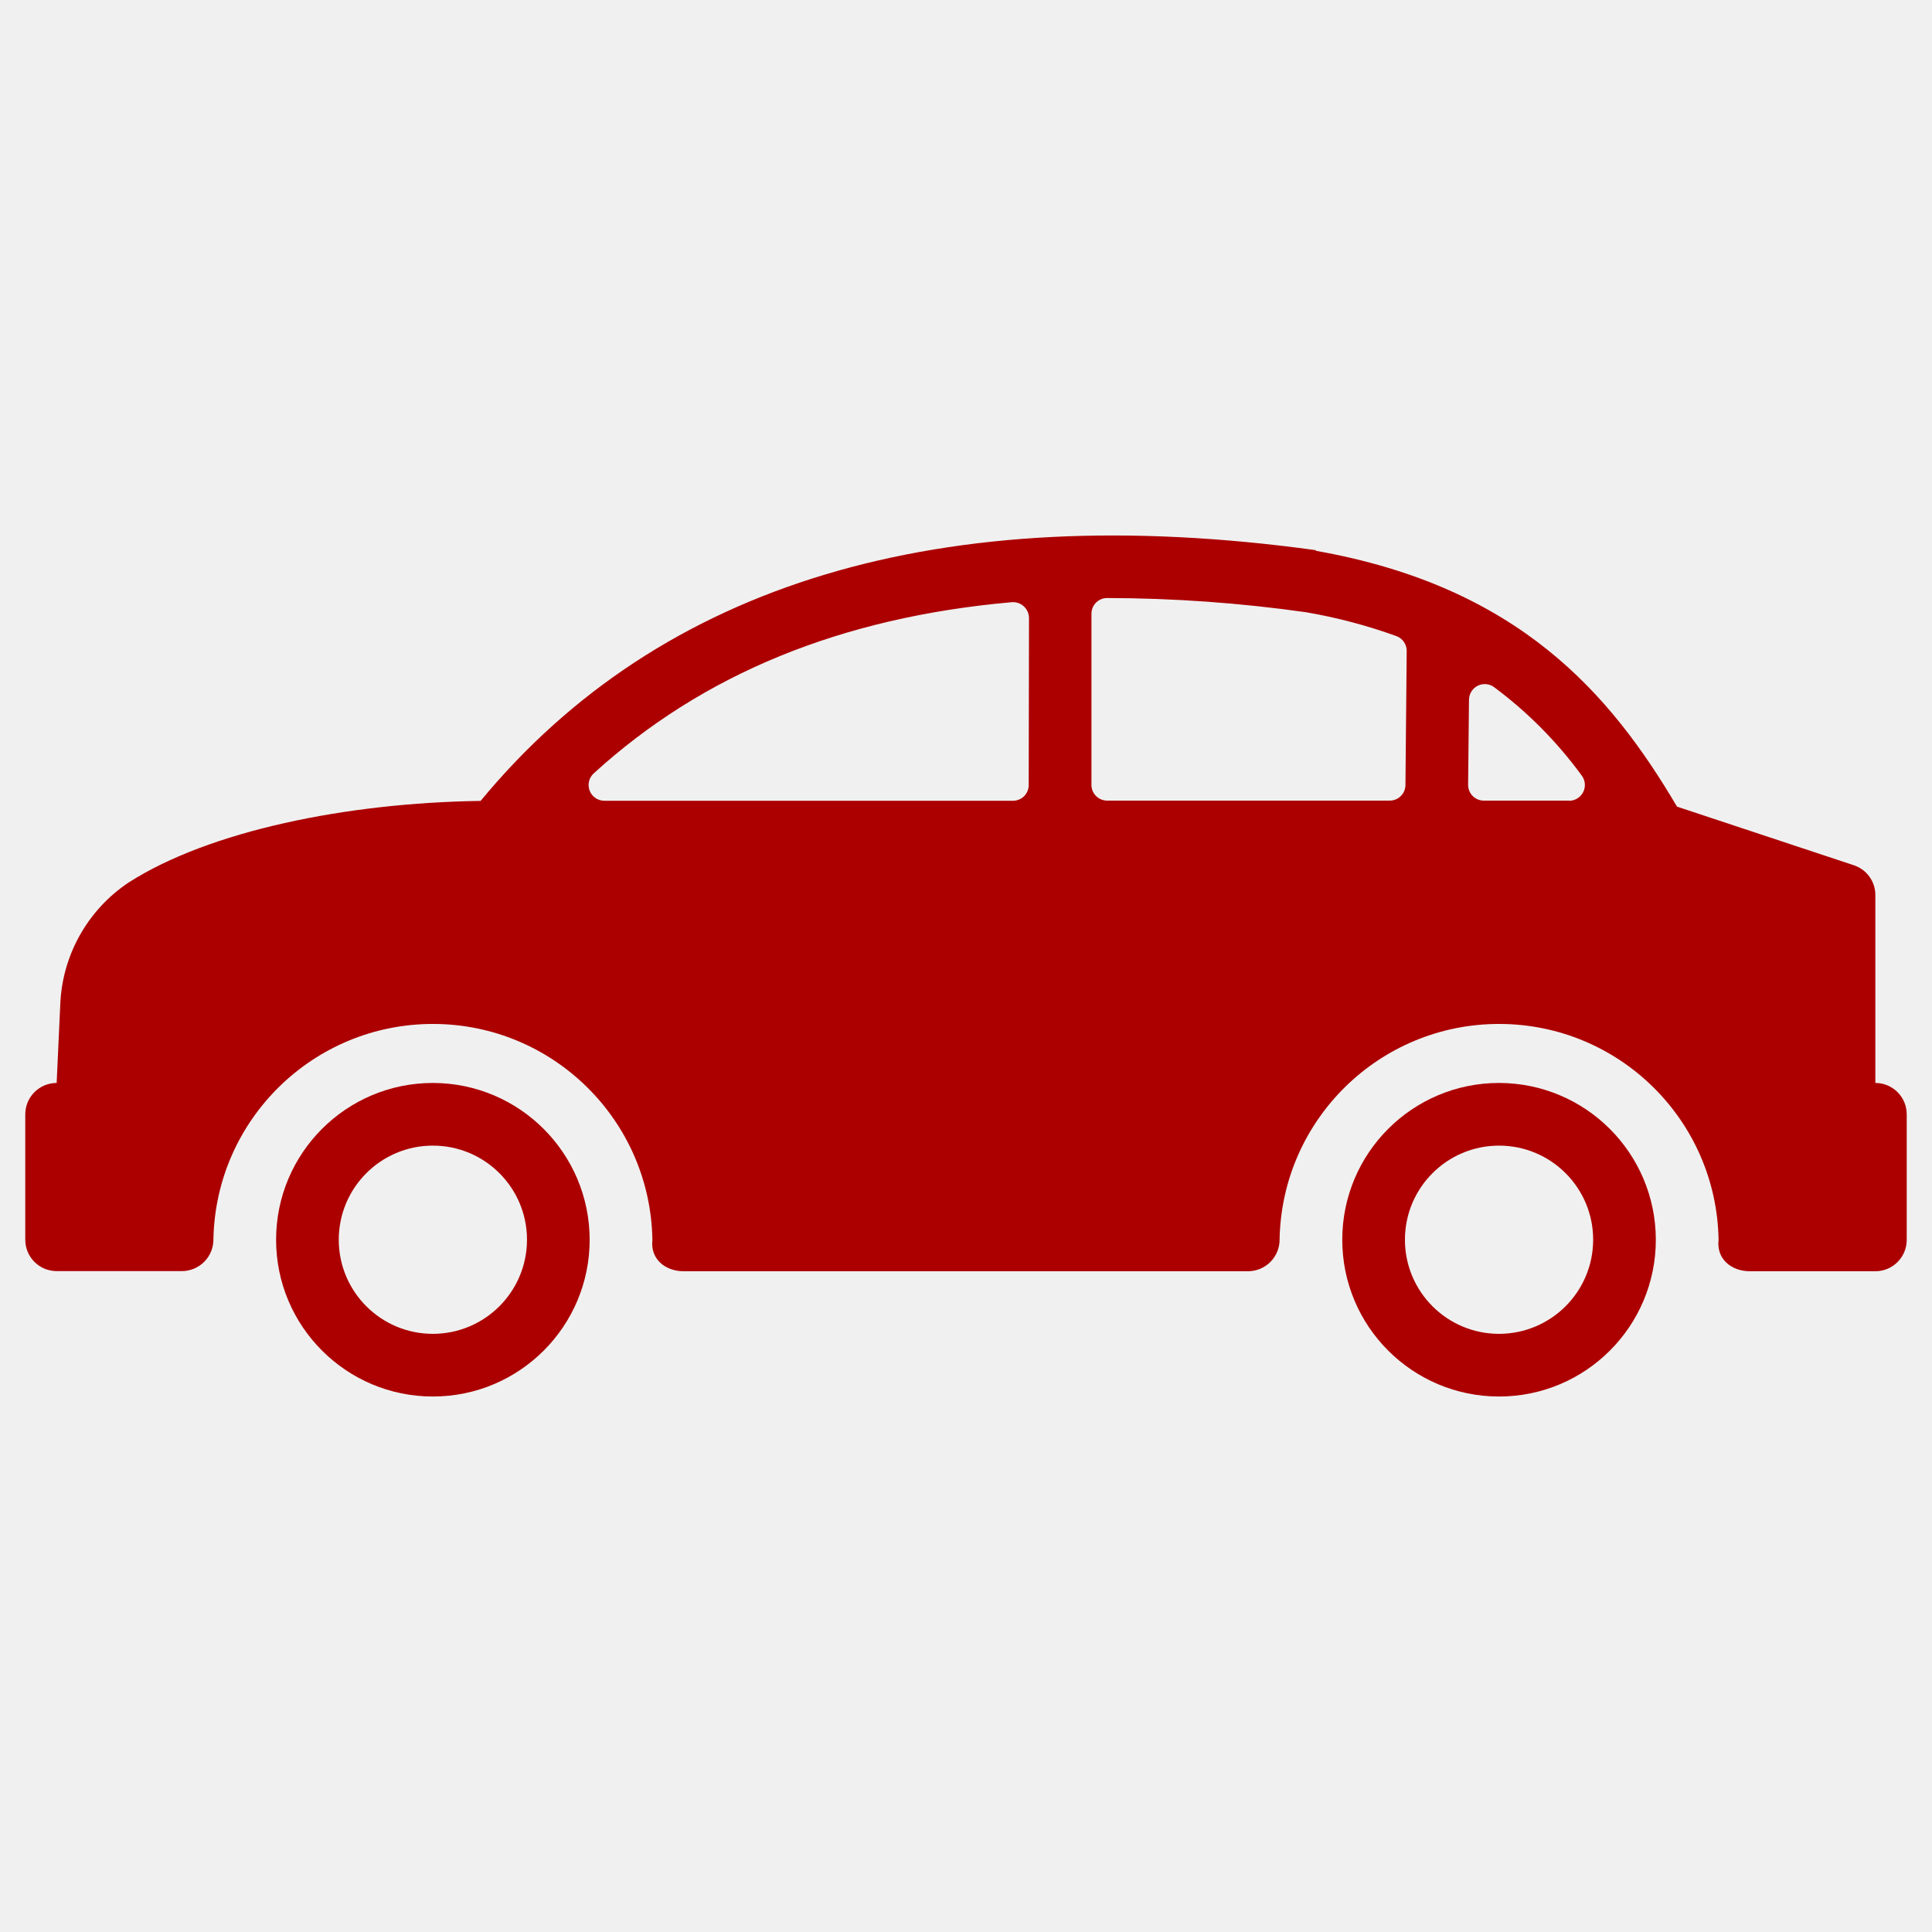
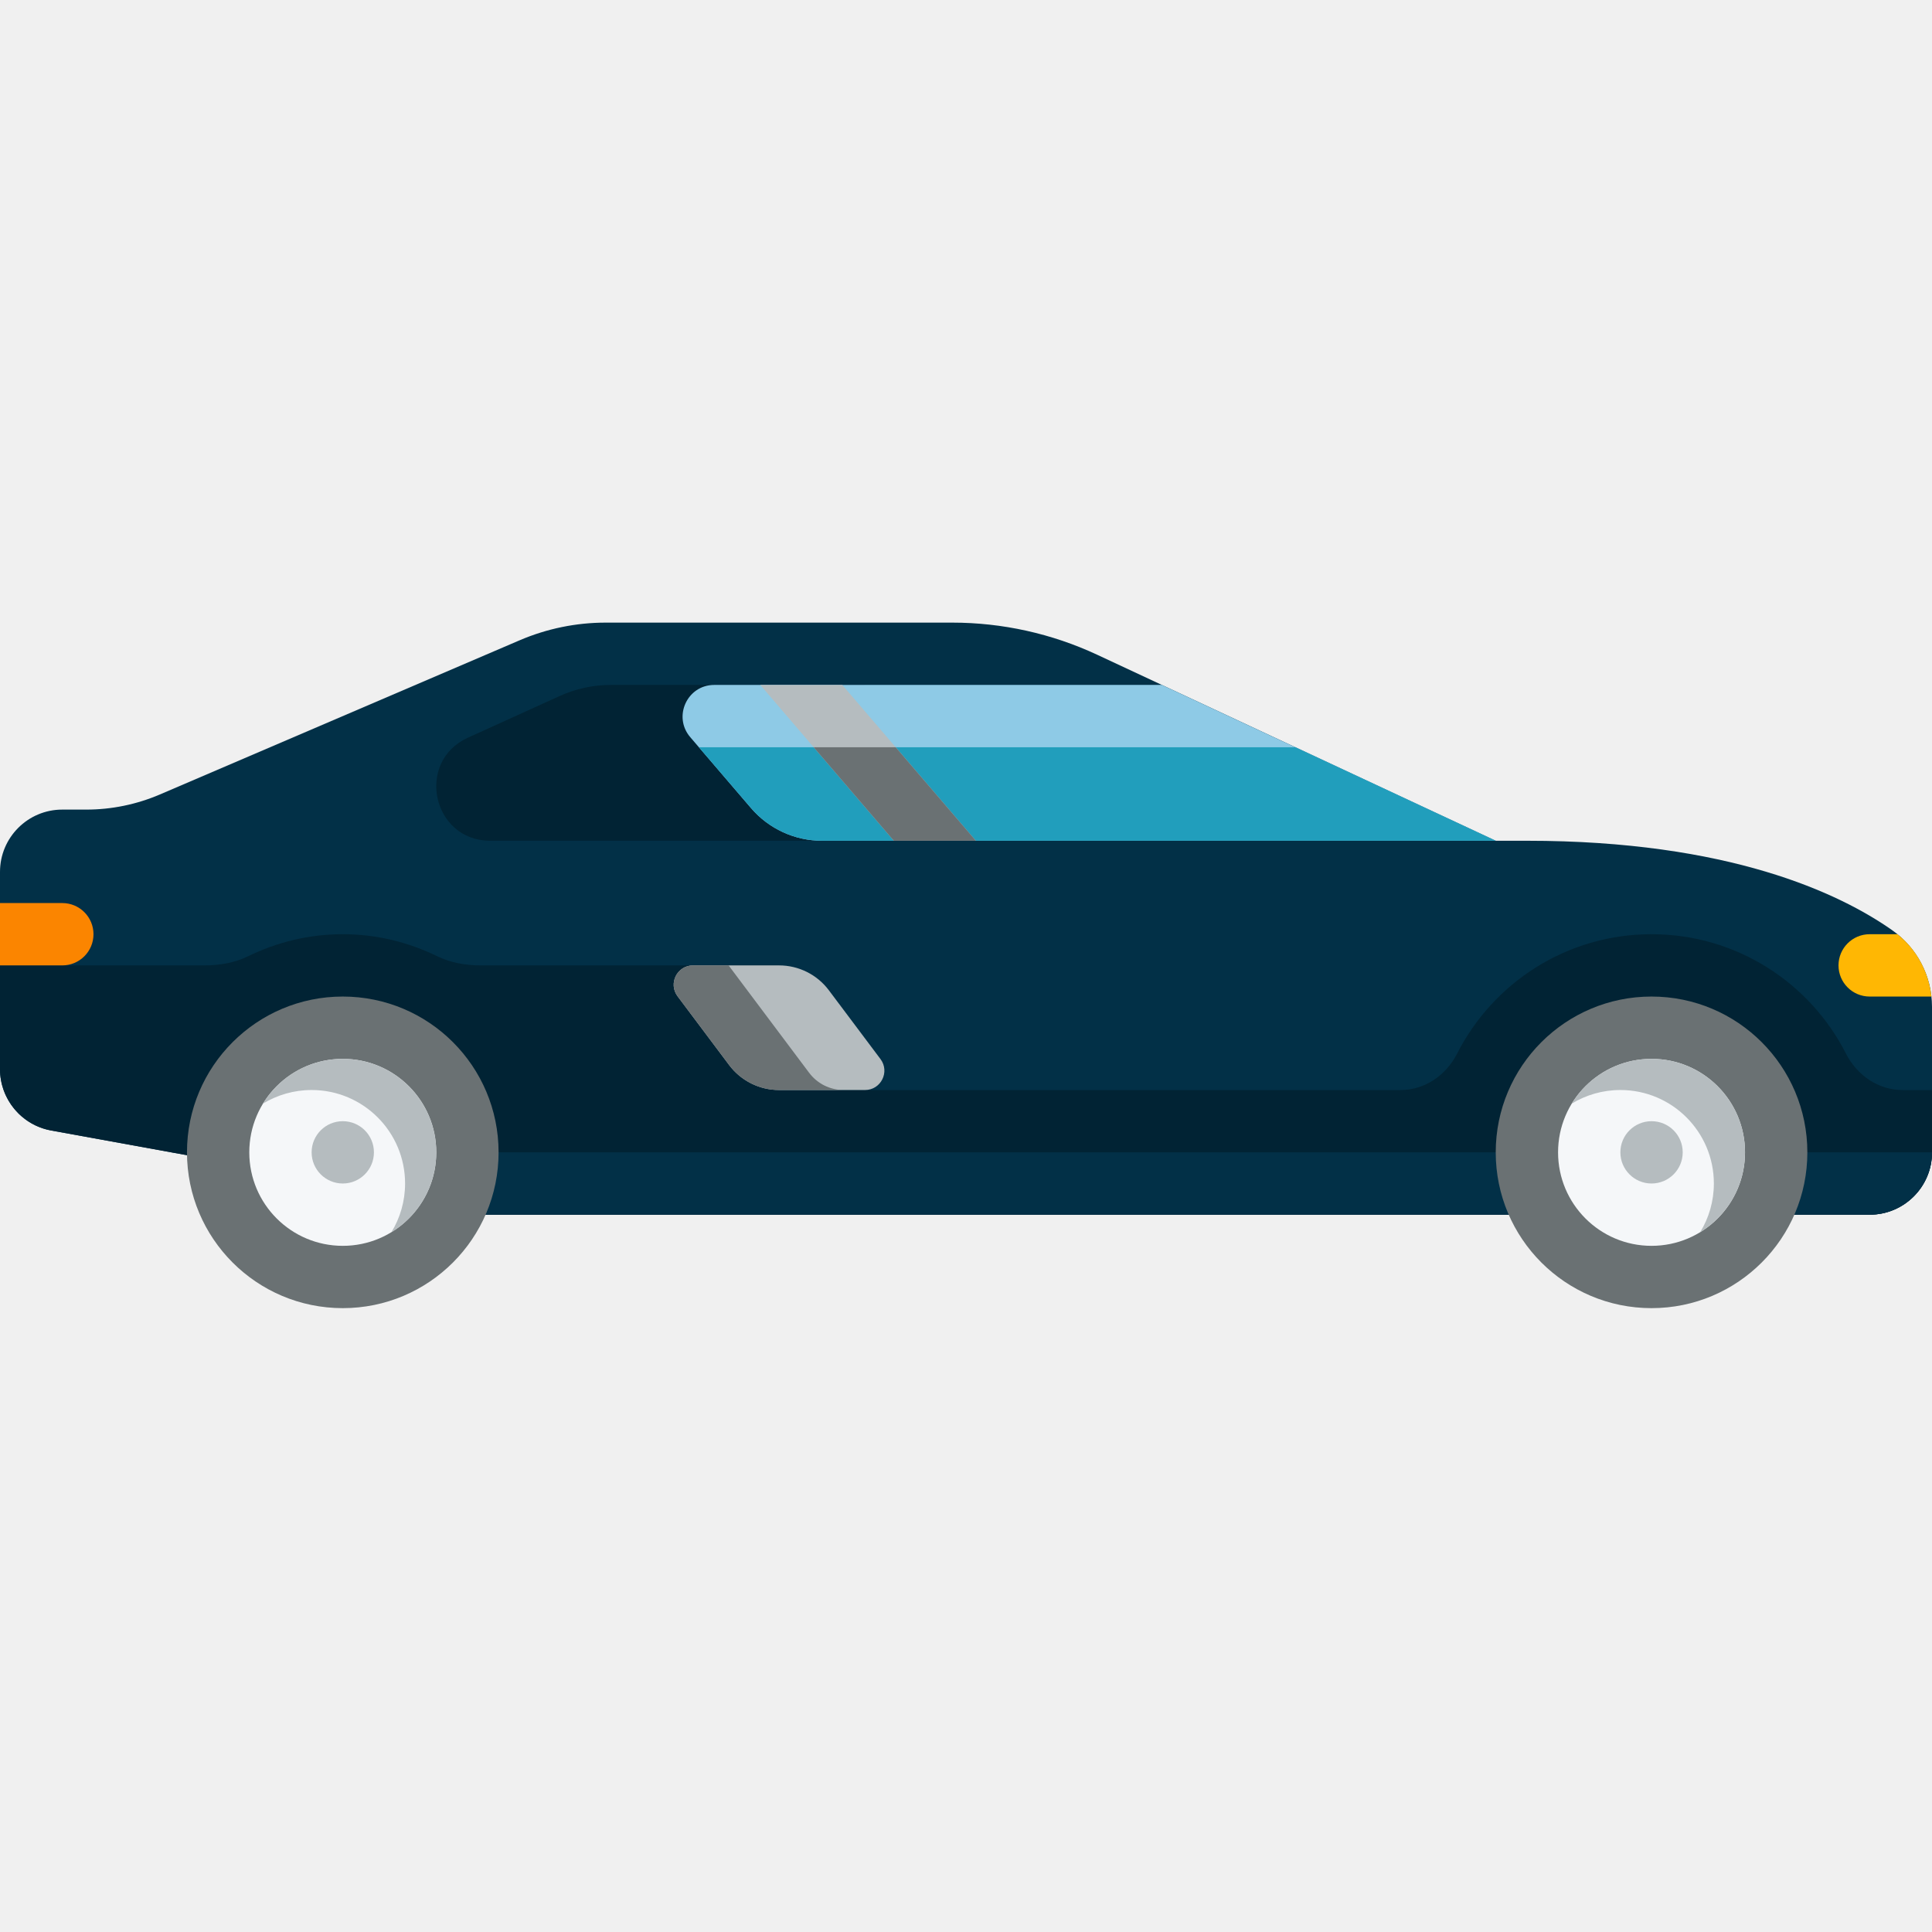
- <svg xmlns="http://www.w3.org/2000/svg" id="Layer_1" data-name="Layer 1" viewBox="0 0 100 100" version="1.1" width="100" height="100">
-   <defs id="defs4">
-     <style id="style2">.cls-1{fill:#ac0000;}</style>
+ <svg xmlns="http://www.w3.org/2000/svg" width="64" height="64" viewBox="0 0 64 64" fill="none">
+   <g clip-path="url(#clip0_42_4488)">
+     <path d="M62.674 30.809C60.932 29.588 57.276 27.851 50.581 27.851H49.548L36.347 21.69C34.844 20.989 33.205 20.625 31.545 20.625H20.064C19.085 20.625 18.117 20.824 17.217 21.209L5.297 26.318C4.526 26.648 3.696 26.819 2.857 26.819H2.064C0.924 26.818 0 27.743 0 28.883V35.418C0 36.416 0.713 37.271 1.695 37.449L11.355 39.206V40.238H61.935C63.076 40.238 64 39.313 64 38.173V33.352C64 32.336 63.505 31.391 62.674 30.809Z" fill="#023047" />
+     <path d="M20.239 22.689H28.635V27.851H16.241C14.319 27.851 13.752 25.231 15.502 24.436L18.531 23.06C19.067 22.815 19.65 22.689 20.239 22.689Z" fill="#012334" />
+     <path d="M63.027 36.109C62.218 36.109 61.516 35.621 61.149 34.9C59.956 32.555 57.522 30.947 54.709 30.947C51.898 30.947 49.464 32.555 48.27 34.9C47.903 35.621 47.201 36.109 46.392 36.109H25.806V31.98H15.93C15.434 31.98 14.934 31.896 14.488 31.679C13.54 31.215 12.481 30.947 11.355 30.947C10.227 30.947 9.166 31.214 8.217 31.678C7.771 31.896 7.27 31.98 6.773 31.98H0V35.418C0 35.539 0.011 35.658 0.032 35.773C0.052 35.888 0.082 35.998 0.12 36.106C0.121 36.107 0.121 36.108 0.121 36.109C0.363 36.789 0.951 37.314 1.695 37.449L11.355 39.206L13.419 40.238H61.935C63.076 40.238 64 39.313 64 38.173V36.109H63.027Z" fill="#012334" />
+     <path d="M61.936 40.237H15.484V38.173H64C64 39.313 63.076 40.237 61.936 40.237Z" fill="#023047" />
+     <path d="M49.548 27.851L38.488 22.689H23.66C22.765 22.689 22.283 23.74 22.865 24.419L24.879 26.77C25.468 27.456 26.326 27.851 27.231 27.851H49.548V27.851Z" fill="#8ECAE6" />
+     <path d="M23.152 24.754L24.879 26.769C25.468 27.456 26.327 27.851 27.231 27.851H49.548L42.913 24.754H23.152Z" fill="#219EBC" />
+     <path d="M25.807 31.98H22.958C22.43 31.98 22.129 32.581 22.445 33.003L24.155 35.283C24.545 35.802 25.157 36.108 25.807 36.108H28.655C29.183 36.108 29.484 35.506 29.168 35.084L27.458 32.805C27.069 32.285 26.456 31.98 25.807 31.98Z" fill="#B5BCBF" />
+     <path d="M2.064 29.915H0V31.98H2.064C2.635 31.98 3.097 31.518 3.097 30.947C3.097 30.377 2.635 29.915 2.064 29.915Z" fill="#FB8500" />
+     <path d="M59.871 38.173C59.871 41.023 57.56 43.334 54.709 43.334C51.859 43.334 49.548 41.023 49.548 38.173C49.548 35.322 51.859 33.012 54.709 33.012C57.56 33.012 59.871 35.322 59.871 38.173Z" fill="#6A7173" />
+     <path d="M57.806 38.173C57.806 39.883 56.42 41.27 54.709 41.27C52.999 41.27 51.613 39.883 51.613 38.173C51.613 36.462 52.999 35.076 54.709 35.076C56.42 35.076 57.806 36.462 57.806 38.173Z" fill="#F5F7F9" />
+     <path d="M54.709 35.076C53.589 35.076 52.608 35.669 52.065 36.56C52.534 36.274 53.087 36.108 53.677 36.108C55.388 36.108 56.774 37.495 56.774 39.205C56.774 39.795 56.608 40.348 56.321 40.817C57.213 40.273 57.806 39.294 57.806 38.173C57.807 36.462 56.42 35.076 54.709 35.076Z" fill="#B5BCBF" />
+     <path d="M55.742 38.173C55.742 38.743 55.28 39.205 54.709 39.205C54.14 39.205 53.677 38.743 53.677 38.173C53.677 37.602 54.14 37.141 54.709 37.141C55.28 37.141 55.742 37.602 55.742 38.173Z" fill="#B5BCBF" />
+     <path d="M16.516 38.173C16.516 41.023 14.206 43.334 11.355 43.334C8.504 43.334 6.194 41.023 6.194 38.173C6.194 35.322 8.504 33.012 11.355 33.012C14.206 33.012 16.516 35.322 16.516 38.173Z" fill="#6A7173" />
+     <path d="M14.452 38.173C14.452 39.883 13.065 41.27 11.355 41.27C9.645 41.27 8.258 39.883 8.258 38.173C8.258 36.462 9.645 35.076 11.355 35.076C13.065 35.076 14.452 36.462 14.452 38.173Z" fill="#F5F7F9" />
+     <path d="M11.355 35.076C10.234 35.076 9.254 35.669 8.71 36.56C9.18 36.274 9.733 36.108 10.323 36.108C12.033 36.108 13.419 37.495 13.419 39.205C13.419 39.795 13.253 40.348 12.967 40.817C13.858 40.273 14.452 39.294 14.452 38.173C14.452 36.462 13.065 35.076 11.355 35.076Z" fill="#B5BCBF" />
+     <path d="M12.387 38.173C12.387 38.743 11.925 39.205 11.355 39.205C10.785 39.205 10.323 38.743 10.323 38.173C10.323 37.602 10.785 37.141 11.355 37.141C11.925 37.141 12.387 37.602 12.387 38.173Z" fill="#B5BCBF" />
+     <path d="M29.609 27.851H32.327L27.902 22.689H25.185L29.609 27.851Z" fill="#B5BCBF" />
+     <path d="M26.955 24.754L29.609 27.851H32.327L29.672 24.754H26.955Z" fill="#6A7173" />
+     <path d="M61.935 33.012H63.981C63.89 32.199 63.498 31.463 62.857 30.947H61.935C61.365 30.947 60.903 31.41 60.903 31.98C60.903 32.55 61.365 33.012 61.935 33.012Z" fill="#FFB703" />
+     <path d="M26.805 35.539L24.136 31.98H22.958C22.43 31.98 22.129 32.581 22.445 33.003L24.155 35.283C24.545 35.802 25.157 36.108 25.807 36.108H27.945C27.496 36.108 27.074 35.897 26.805 35.539Z" fill="#6A7173" />
+   </g>
+   <defs>
+     <clipPath id="clip0_42_4488">
+       <rect width="64" height="64" fill="white" />
+     </clipPath>
  </defs>
-   <g id="g827" transform="matrix(0.379381,0,0,0.379381,1.308347,34.3452)">
-     <path style="fill:#ac0000" id="path8" d="m 55.62,57.22 a 21.39,21.39 0 1 0 21.38,21.39 21.42,21.42 0 0 0 -21.38,-21.39 z m 0,34.23 a 12.84,12.84 0 1 1 12.83,-12.84 12.85,12.85 0 0 1 -12.83,12.84 z" class="cls-1" />
-     <path style="fill:#ac0000" id="path10" d="m 252.41,57.22 v -25.7 a 4.28,4.28 0 0 0 -2.93,-4 l -24.13,-8 c -9.09,-15.4 -21.59,-30 -49.21,-34.89 l -0.14,-0.11 c -51,-7 -89.3,4.46 -113.88,34.22 -18.3,0.26 -37,4.09 -48,11.12 a 21,21 0 0 0 -9.35,16.74 l -0.49,10.62 a 4.28,4.28 0 0 0 -4.28,4.3 v 17.09 a 4.28,4.28 0 0 0 4.28,4.28 h 17.11 a 4.31,4.31 0 0 0 4.28,-4.37 v 0 a 29.95,29.95 0 0 1 59.89,0.11 c -0.31,2.6 1.74,4.28 4.28,4.28 h 77 a 4.31,4.31 0 0 0 4.29,-4.39 v 0 a 29.95,29.95 0 0 1 59.89,0.11 c -0.31,2.6 1.74,4.28 4.28,4.28 h 17.11 a 4.28,4.28 0 0 0 4.28,-4.28 v -17.11 a 4.28,4.28 0 0 0 -4.28,-4.3 z m -115.51,-40.64 a 2.14,2.14 0 0 1 -2.14,2.14 H 79 a 2.15,2.15 0 0 1 -1.42,-3.76 c 14.85,-13.53 33.73,-21.27 57,-23.33 a 2.18,2.18 0 0 1 2.36,2.16 z m 51.4,0 a 2.14,2.14 0 0 1 -2.14,2.12 H 147.6 a 2.14,2.14 0 0 1 -2.14,-2.14 V -6.78 a 2.14,2.14 0 0 1 2.12,-2.16 196.12,196.12 0 0 1 27.16,1.94 72,72 0 0 1 12.34,3.26 2.15,2.15 0 0 1 1.39,2 z m 22.33,2.12 H 199 a 2.14,2.14 0 0 1 -2.15,-2.18 l 0.12,-11.6 a 2.15,2.15 0 0 1 3.45,-1.68 56.56,56.56 0 0 1 11.9,12 2.15,2.15 0 0 1 -1.69,3.48 z" class="cls-1" />
-     <path style="fill:#ac0000" id="path12" d="m 201.07,57.22 a 21.39,21.39 0 1 0 21.39,21.39 21.42,21.42 0 0 0 -21.39,-21.39 z m 0,34.23 a 12.84,12.84 0 1 1 12.84,-12.84 12.85,12.85 0 0 1 -12.84,12.84 z" class="cls-1" />
-   </g>
</svg>
